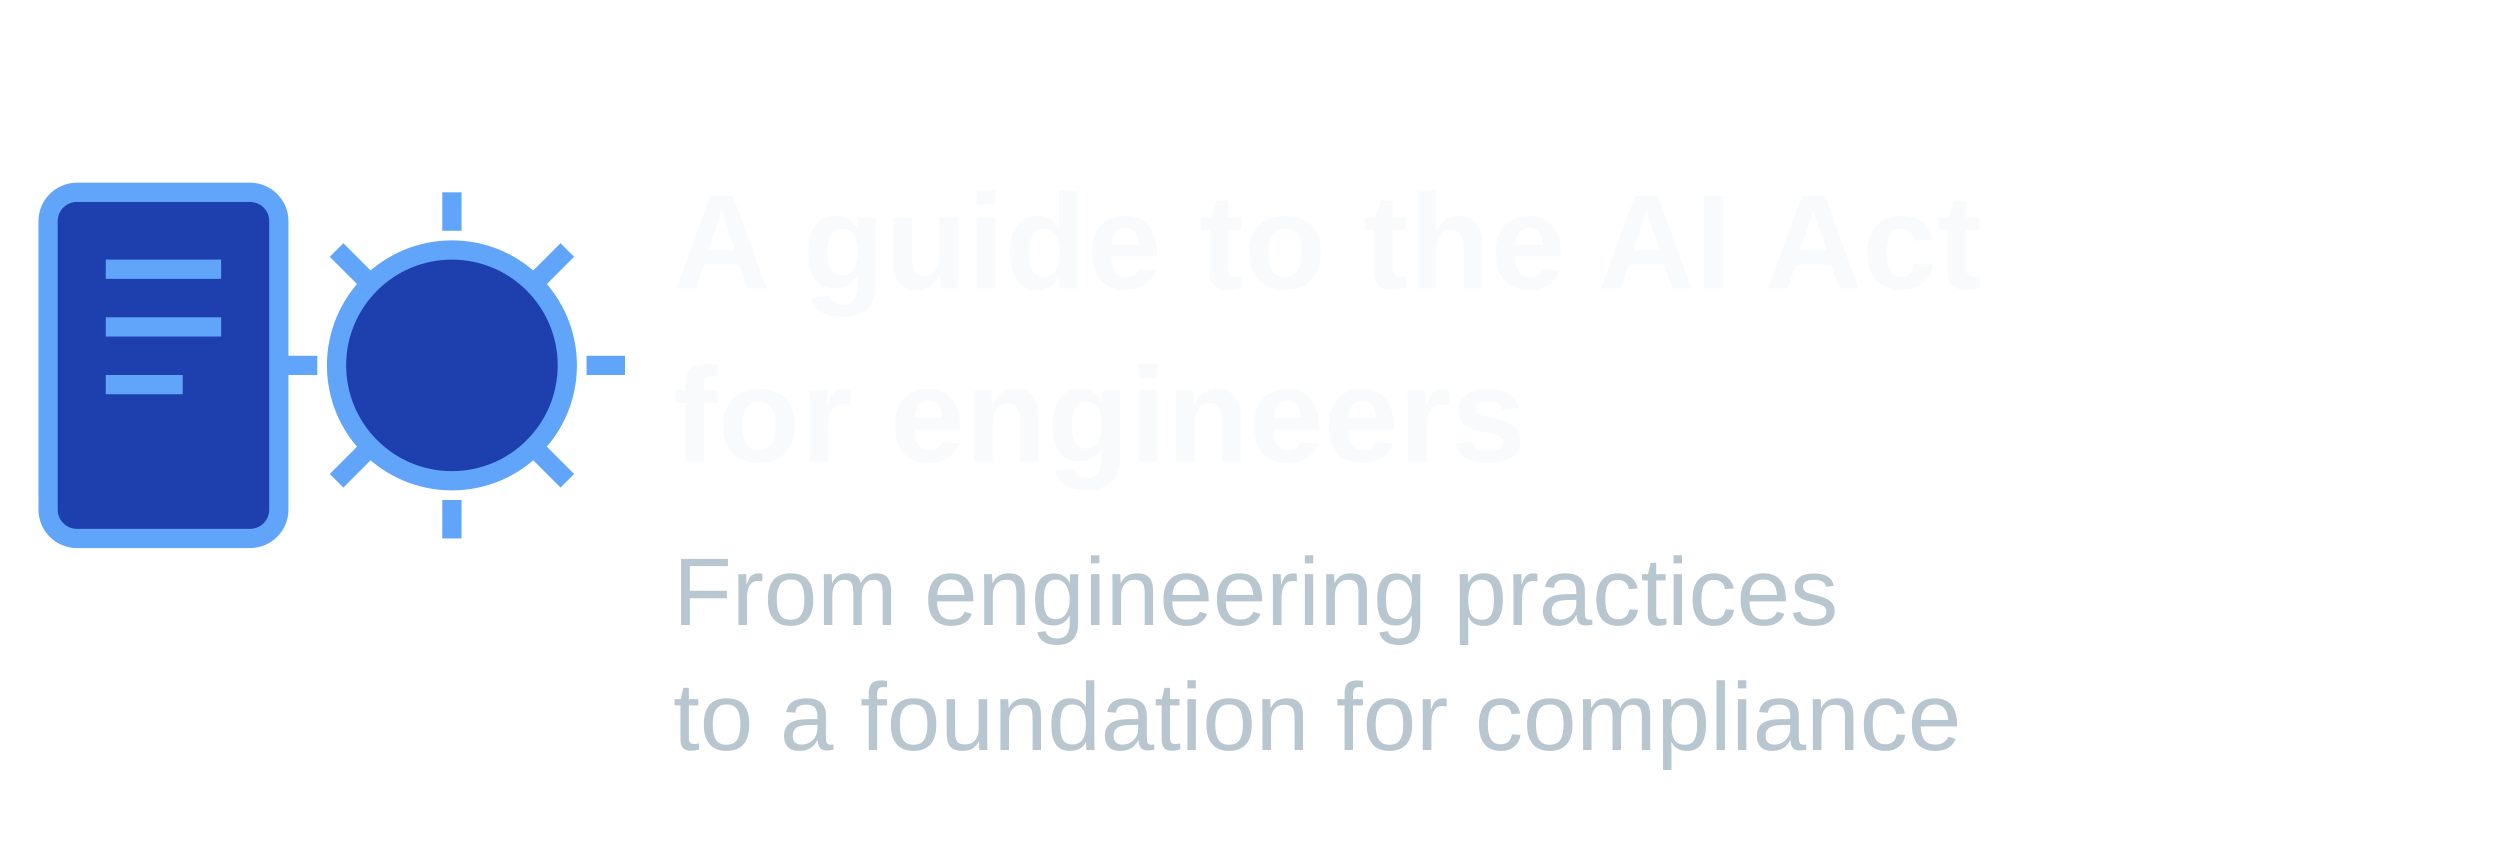
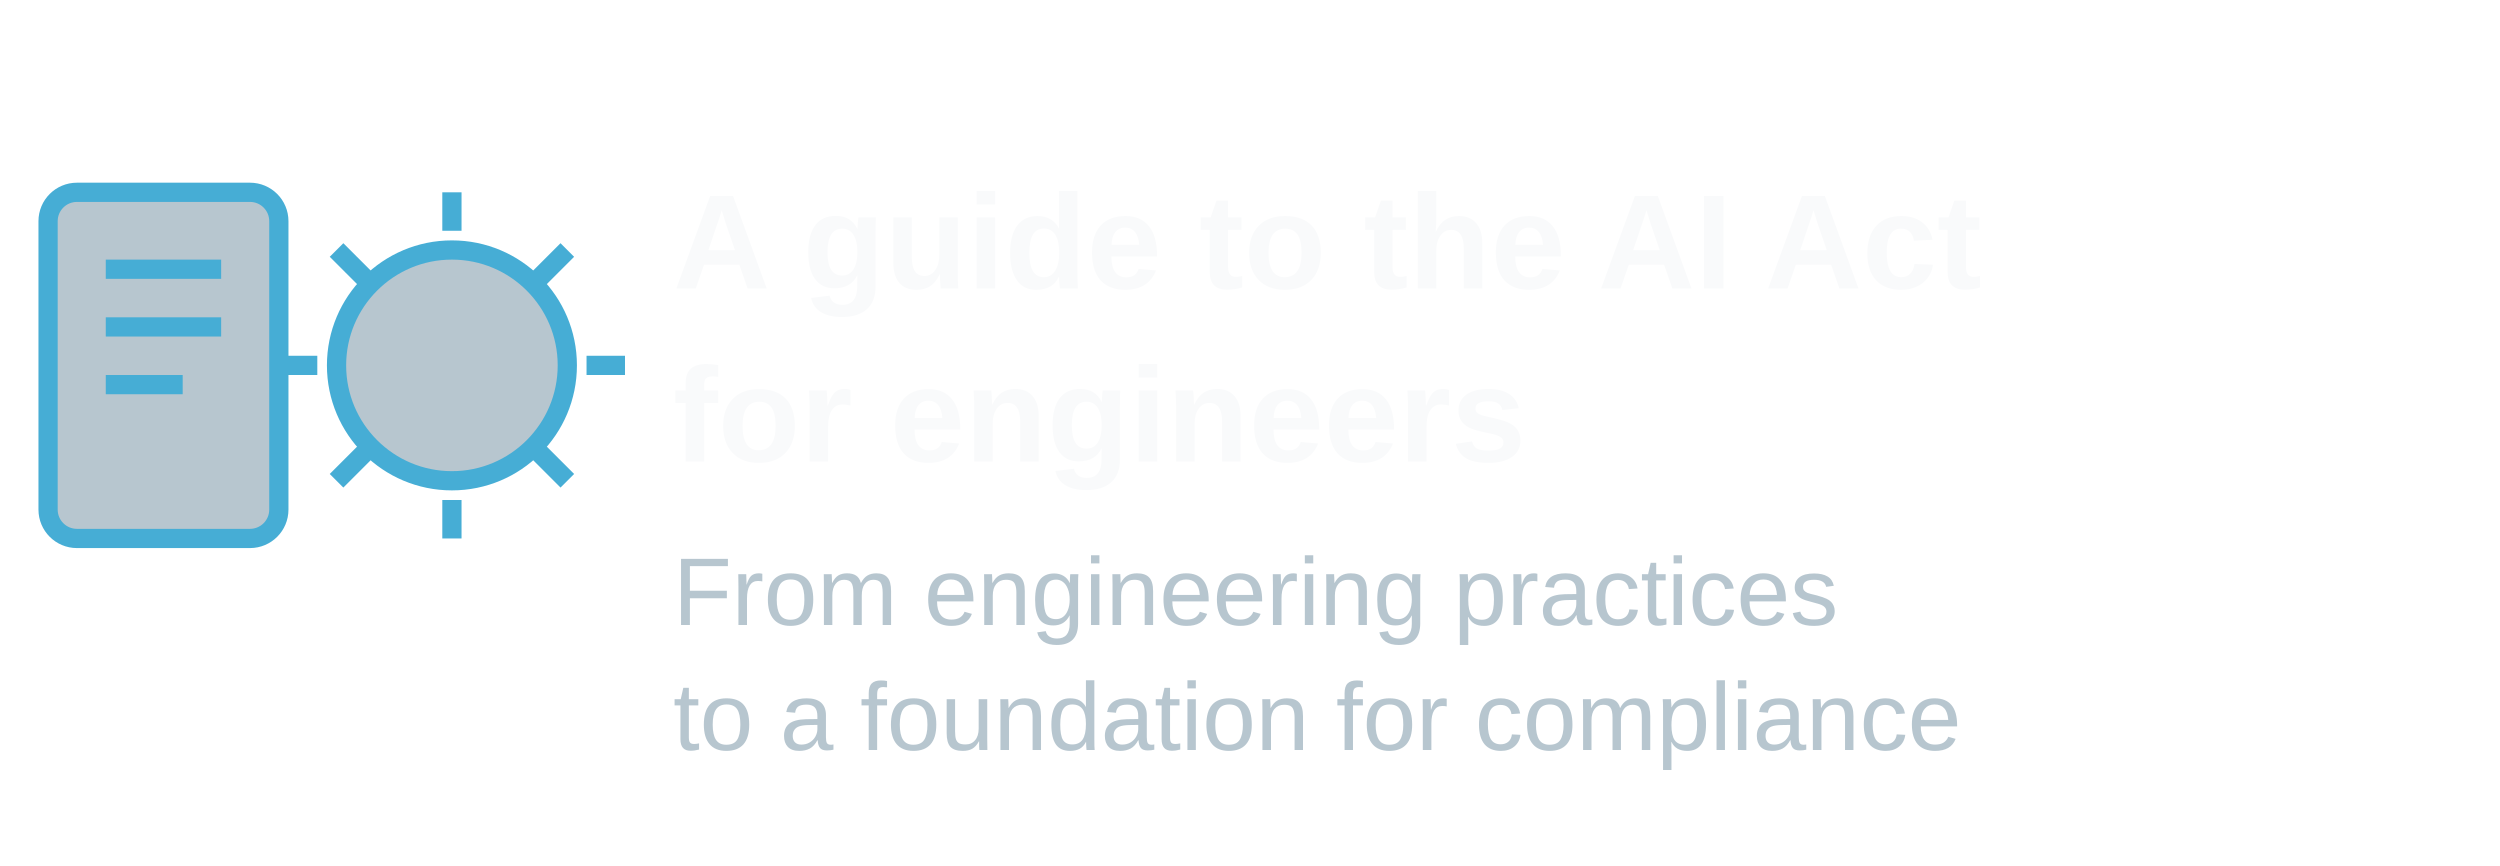
<svg xmlns="http://www.w3.org/2000/svg" id="dark-mode" viewBox="0 0 260 90">
-   <g transform="translate(5,20)" stroke="#60a5fa" fill="none" stroke-width="2">
-     <rect x="0" y="0" width="24" height="36" rx="3" ry="3" fill="#1e40af" />
-     <line x1="6" y1="8" x2="18" y2="8" stroke="#60a5fa" stroke-width="2" />
-     <line x1="6" y1="14" x2="18" y2="14" stroke="#60a5fa" stroke-width="2" />
-     <line x1="6" y1="20" x2="14" y2="20" stroke="#60a5fa" stroke-width="2" />
-     <circle cx="42" cy="18" r="12" stroke="#60a5fa" stroke-width="2" fill="#1e40af" />
-     <line x1="42" y1="4" x2="42" y2="0" stroke="#60a5fa" stroke-width="2" />
-     <line x1="42" y1="32" x2="42" y2="36" stroke="#60a5fa" stroke-width="2" />
-     <line x1="28" y1="18" x2="24" y2="18" stroke="#60a5fa" stroke-width="2" />
-     <line x1="56" y1="18" x2="60" y2="18" stroke="#60a5fa" stroke-width="2" />
-     <line x1="33" y1="9" x2="30" y2="6" stroke="#60a5fa" stroke-width="2" />
-     <line x1="51" y1="27" x2="54" y2="30" stroke="#60a5fa" stroke-width="2" />
-     <line x1="33" y1="27" x2="30" y2="30" stroke="#60a5fa" stroke-width="2" />
-     <line x1="51" y1="9" x2="54" y2="6" stroke="#60a5fa" stroke-width="2" />
+   <g transform="translate(5,20)" stroke="#46add5" fill="none" stroke-width="2">
+     <rect x="0" y="0" width="24" height="36" rx="3" ry="3" fill="#b7c6cf" />
+     <line x1="6" y1="8" x2="18" y2="8" stroke="#46add5" stroke-width="2" />
+     <line x1="6" y1="14" x2="18" y2="14" stroke="#46add5" stroke-width="2" />
+     <line x1="6" y1="20" x2="14" y2="20" stroke="#46add5" stroke-width="2" />
+     <circle cx="42" cy="18" r="12" stroke="#46add5" stroke-width="2" fill="#b7c6cf" />
+     <line x1="42" y1="4" x2="42" y2="0" stroke="#46add5" stroke-width="2" />
+     <line x1="42" y1="32" x2="42" y2="36" stroke="#46add5" stroke-width="2" />
+     <line x1="28" y1="18" x2="24" y2="18" stroke="#46add5" stroke-width="2" />
+     <line x1="56" y1="18" x2="60" y2="18" stroke="#46add5" stroke-width="2" />
+     <line x1="33" y1="9" x2="30" y2="6" stroke="#46add5" stroke-width="2" />
+     <line x1="51" y1="27" x2="54" y2="30" stroke="#46add5" stroke-width="2" />
+     <line x1="33" y1="27" x2="30" y2="30" stroke="#46add5" stroke-width="2" />
+     <line x1="51" y1="9" x2="54" y2="6" stroke="#46add5" stroke-width="2" />
  </g>
  <text x="70" y="30" font-family="Arial, sans-serif" font-weight="bold" font-size="14" fill="#f9fafb">
    <tspan x="70" dy="0">A guide to the AI Act</tspan>
    <tspan x="70" dy="18">for engineers</tspan>
  </text>
  <text x="70" y="65" font-family="Arial, sans-serif" font-size="10" fill="#b7c6cf">
    <tspan x="70" dy="0">From engineering practices</tspan>
    <tspan x="70" dy="13">to a foundation for compliance</tspan>
  </text>
</svg>
